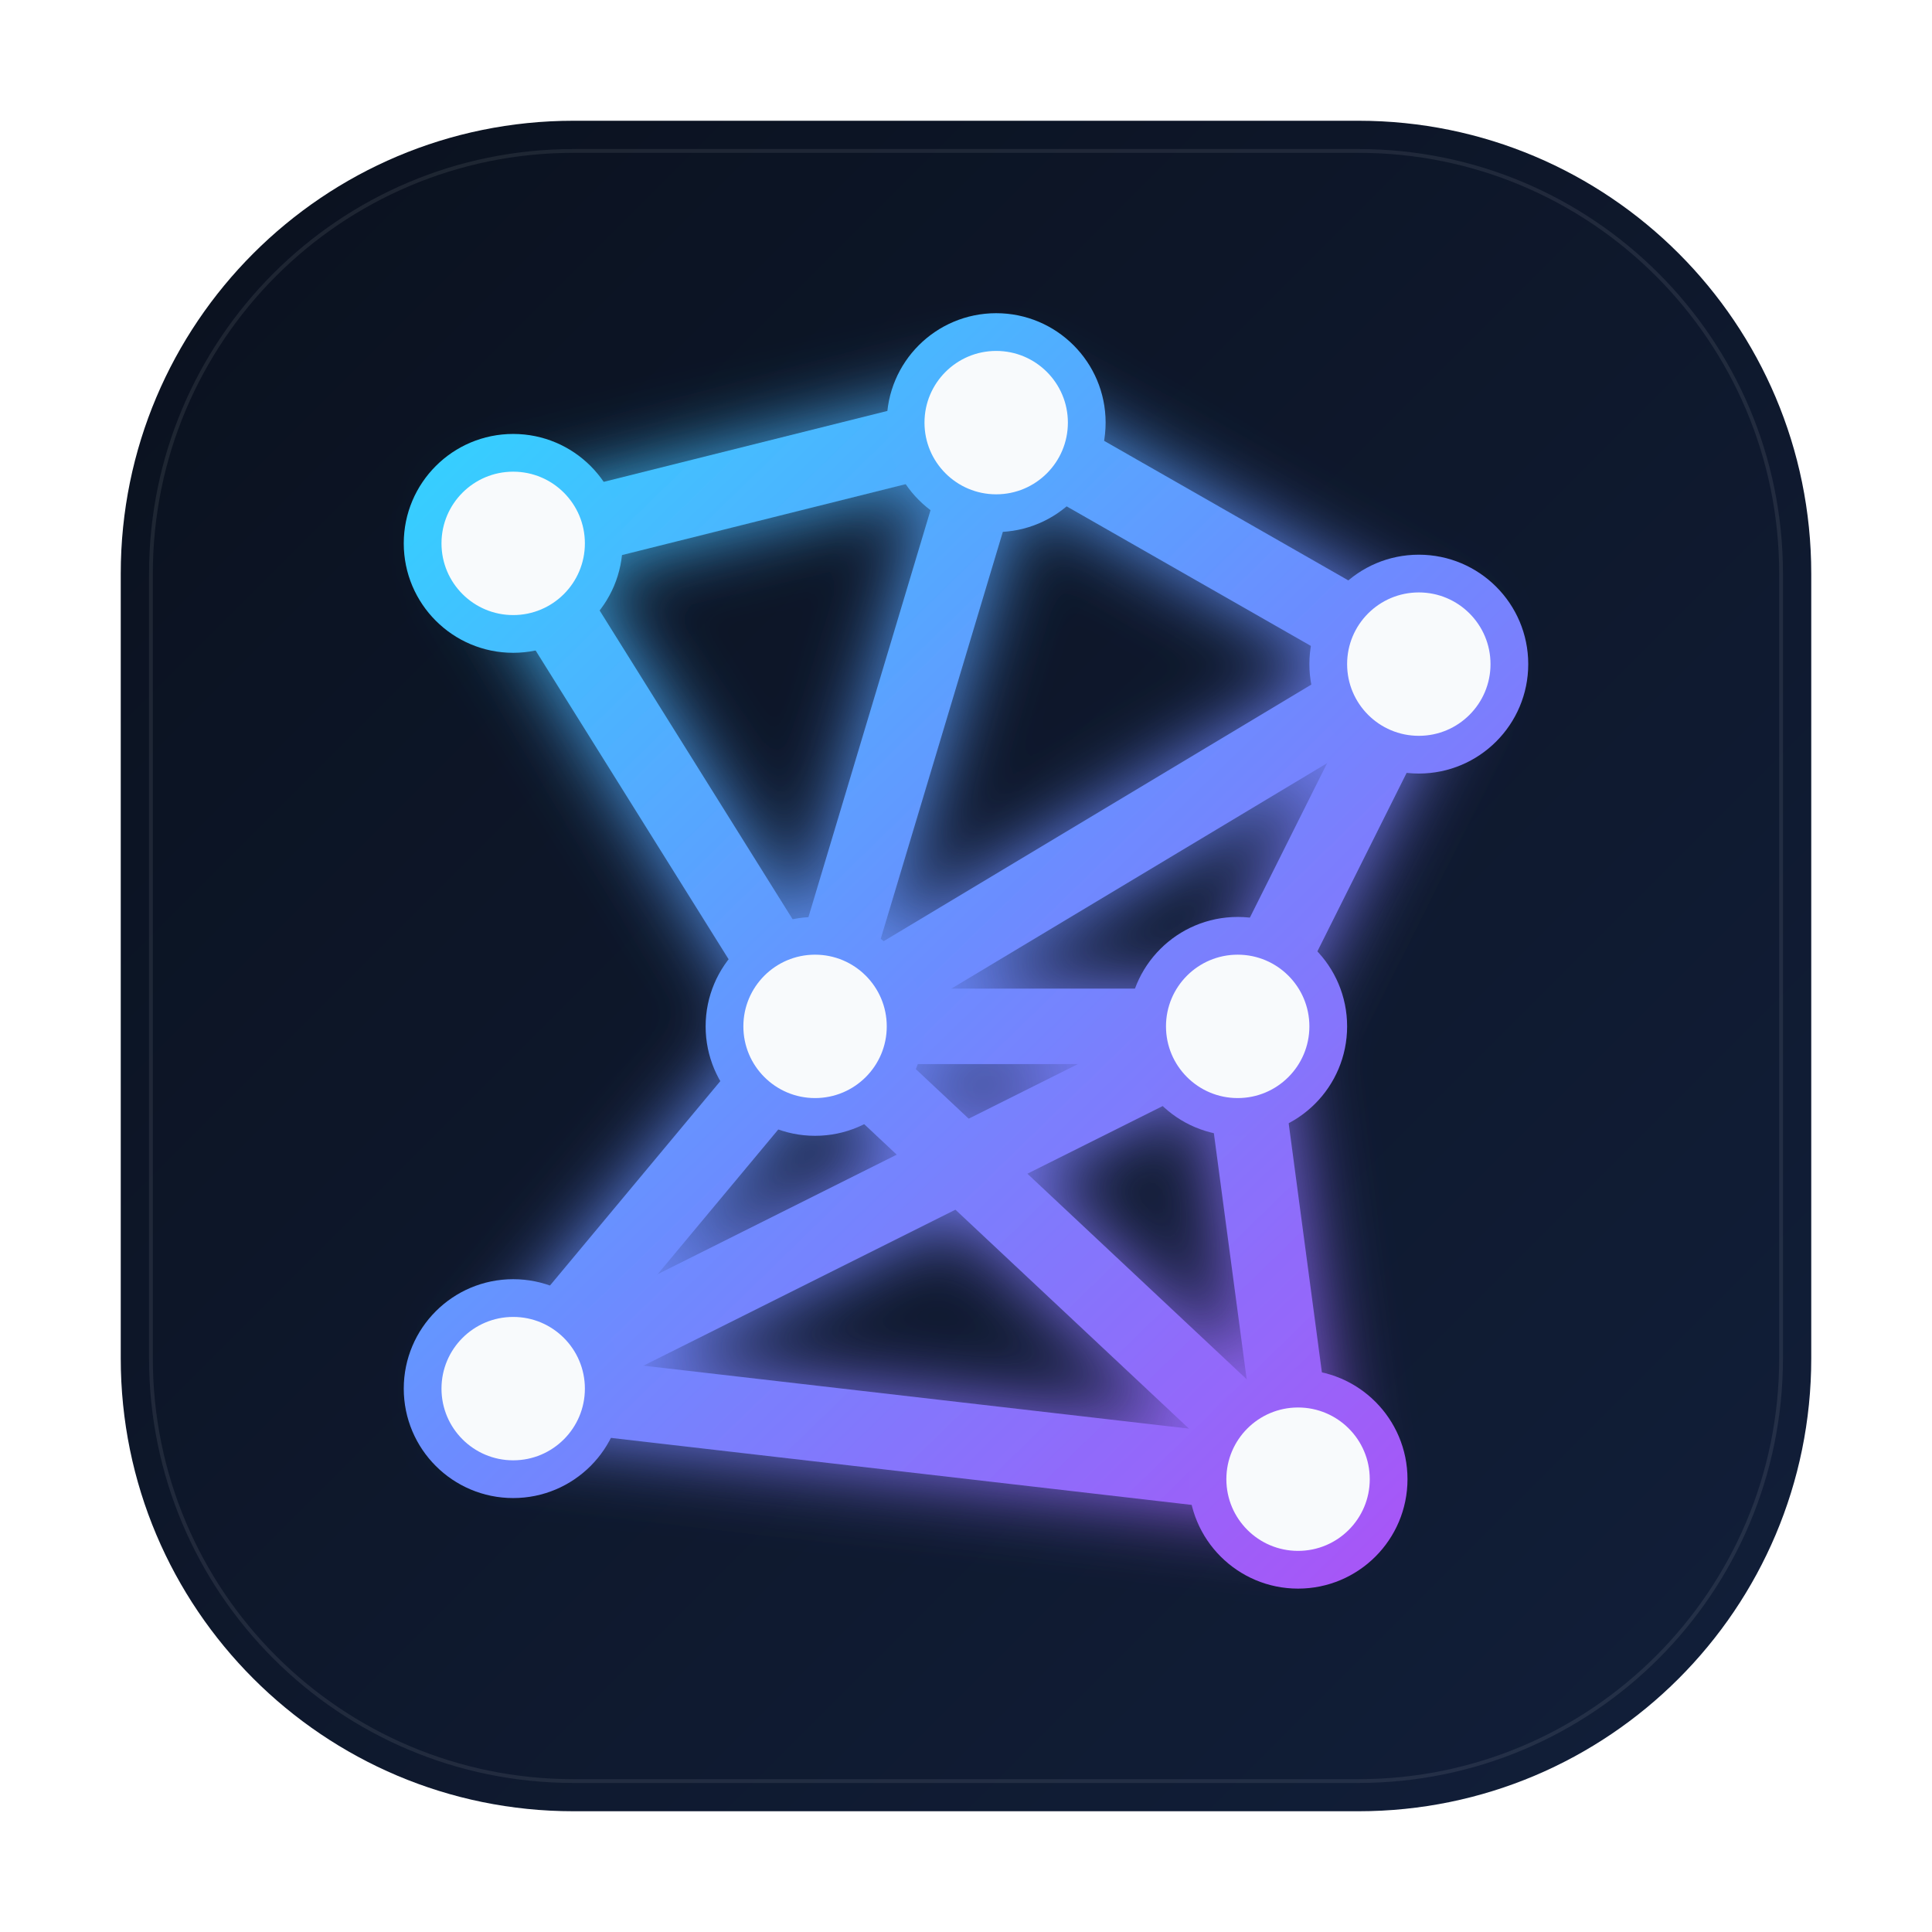
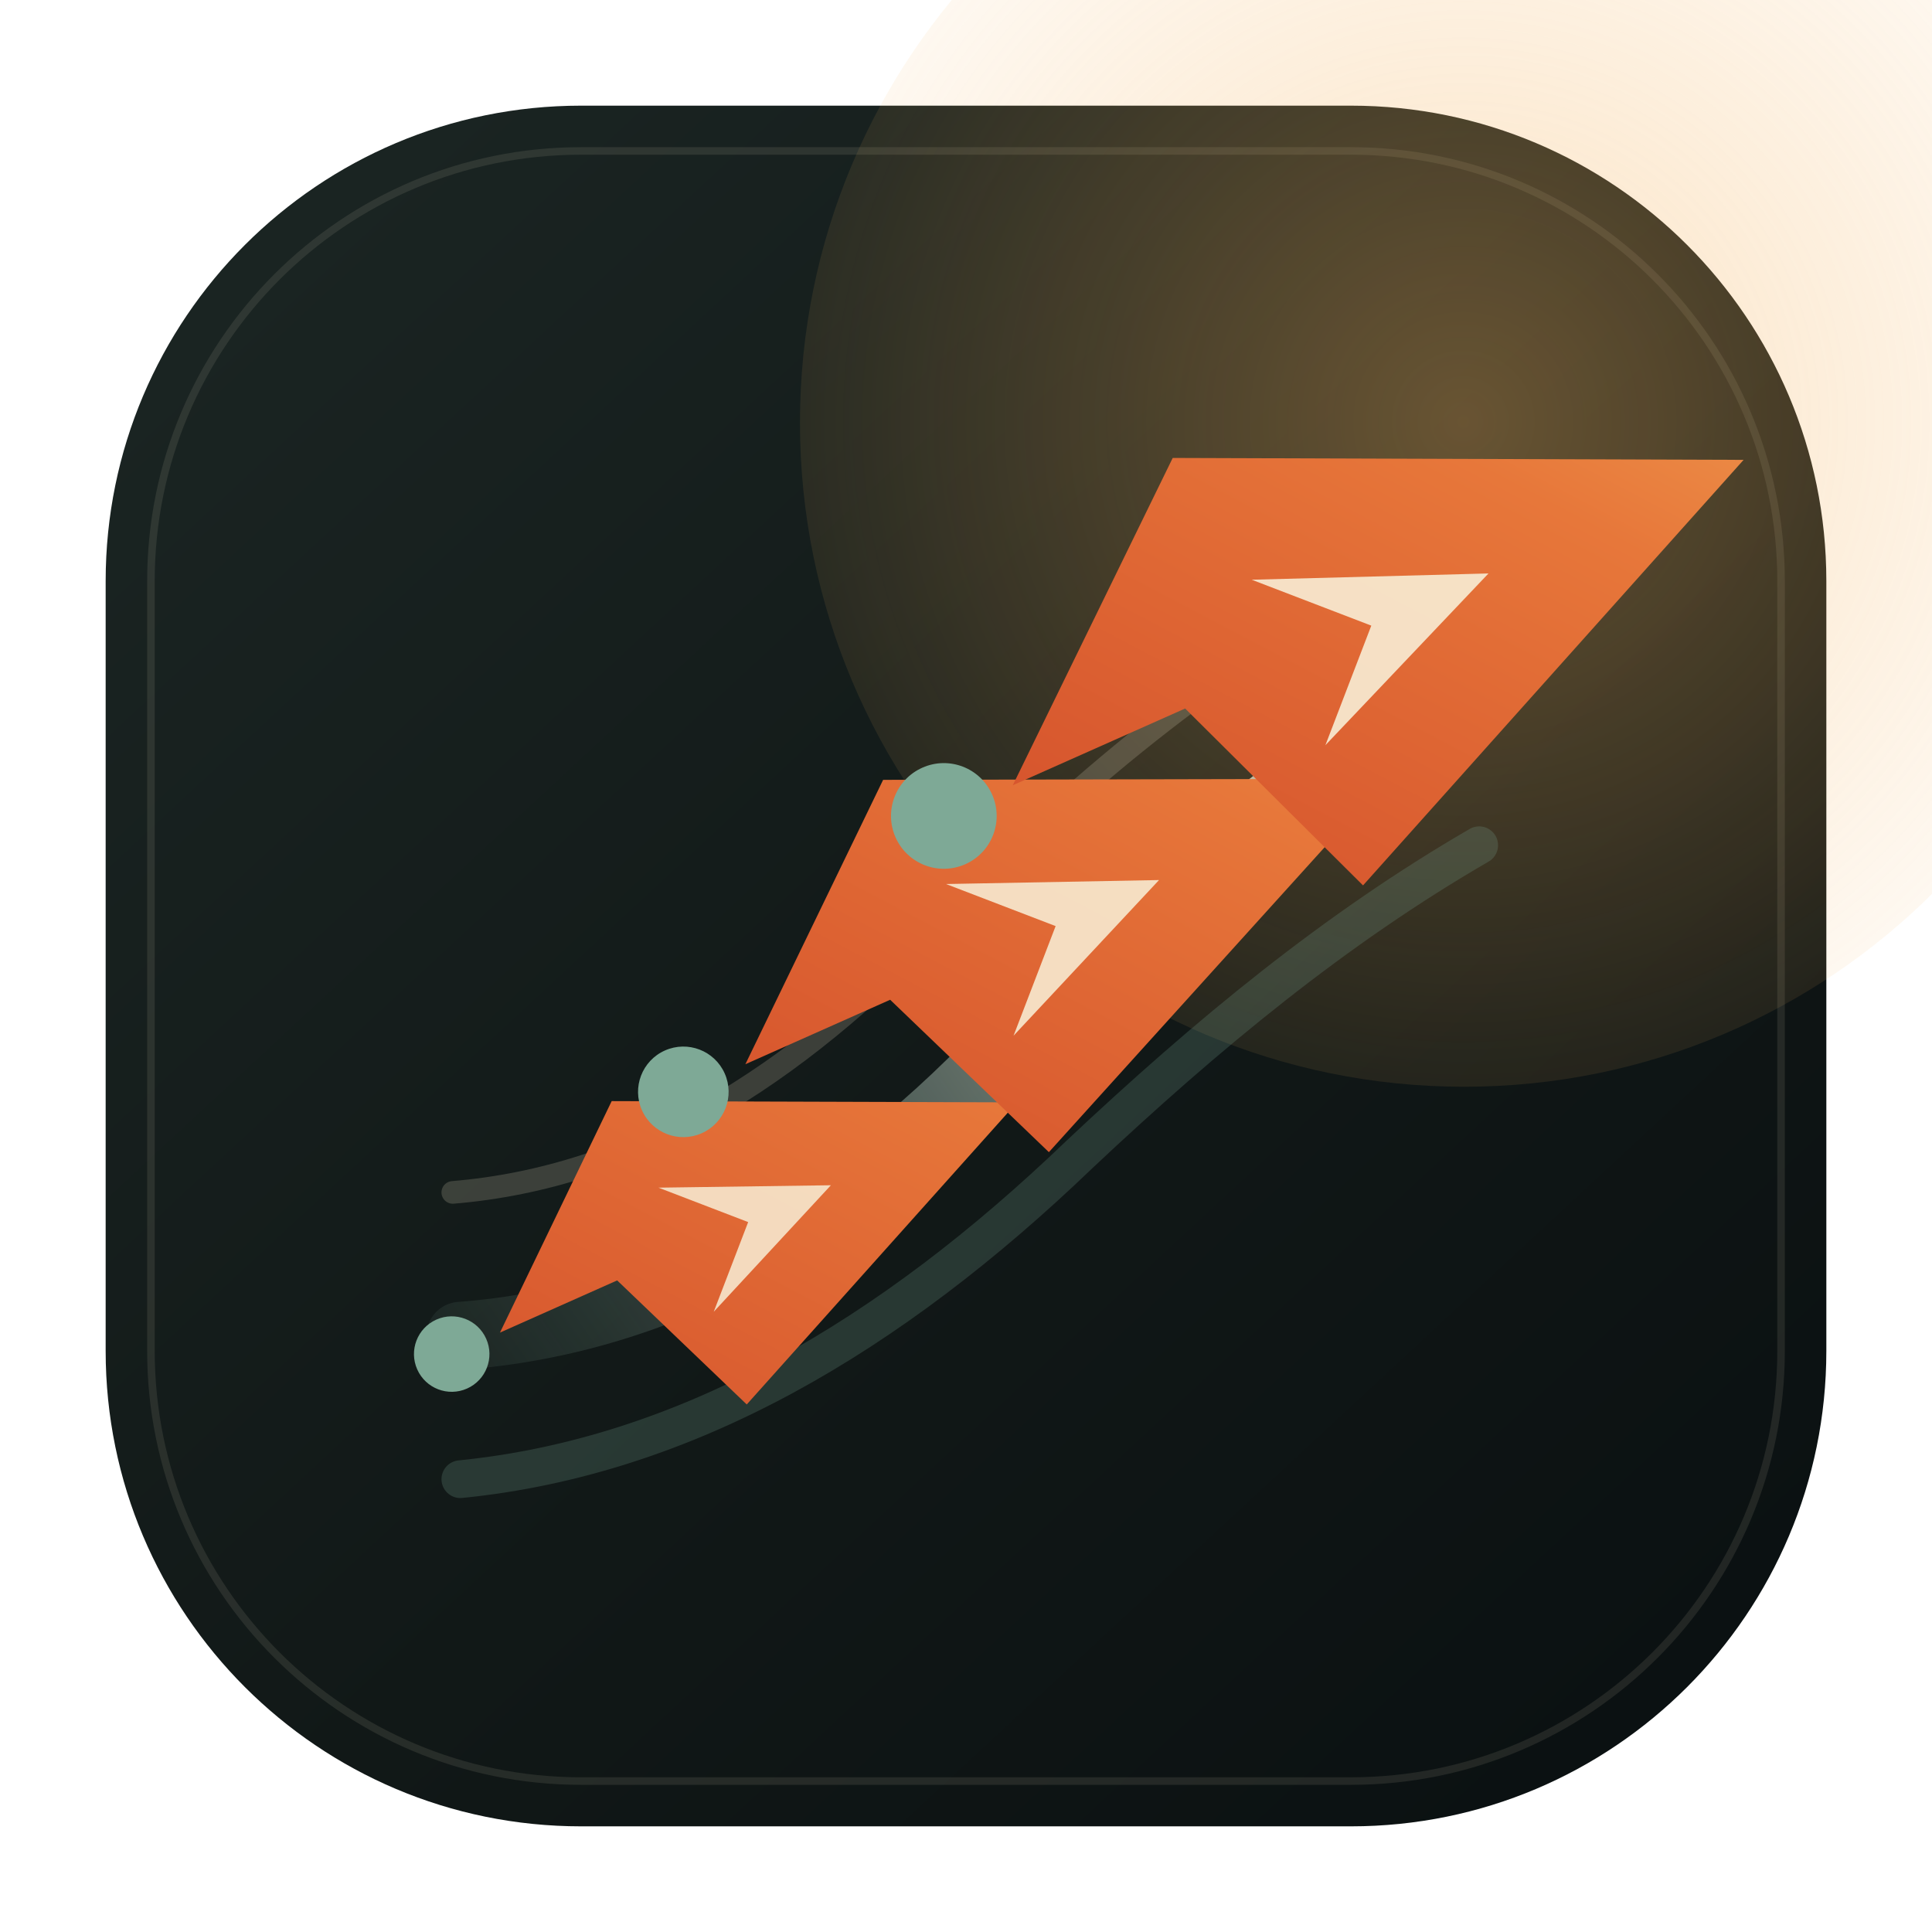
<svg xmlns="http://www.w3.org/2000/svg" width="512" height="512" viewBox="0 0 512 512" fill="none">
  <defs>
-     <linearGradient id="bg" x1="64" y1="64" x2="448" y2="448" gradientUnits="userSpaceOnUse">
-       <stop stop-color="#0B1220" />
-       <stop offset="1" stop-color="#111E38" />
+     <linearGradient id="bg" x1="76" y1="64" x2="436" y2="452" gradientUnits="userSpaceOnUse">
+       <stop stop-color="#1A2422" />
+       <stop offset="0.58" stop-color="#111817" />
+       <stop offset="1" stop-color="#0B1112" />
    </linearGradient>
-     <linearGradient id="mesh" x1="120" y1="112" x2="392" y2="392" gradientUnits="userSpaceOnUse">
-       <stop stop-color="#35D0FF" />
-       <stop offset="0.5" stop-color="#6C8CFF" />
-       <stop offset="1" stop-color="#A855F7" />
+     <radialGradient id="glow" cx="0" cy="0" r="1" gradientUnits="userSpaceOnUse" gradientTransform="translate(388 112) rotate(141.76) scale(232.819)">
+       <stop stop-color="#F5B35D" stop-opacity="0.38" />
+       <stop offset="1" stop-color="#F5B35D" stop-opacity="0" />
+     </radialGradient>
+     <linearGradient id="fleet" x1="146" y1="338" x2="374" y2="158" gradientUnits="userSpaceOnUse">
+       <stop stop-color="#D24C2A" />
+       <stop offset="0.58" stop-color="#E7773A" />
+       <stop offset="1" stop-color="#F5B35D" />
    </linearGradient>
-     <filter id="glow" x="-50%" y="-50%" width="200%" height="200%">
-       <feGaussianBlur stdDeviation="10" result="blur" />
-       <feMerge>
-         <feMergeNode in="blur" />
-         <feMergeNode in="SourceGraphic" />
-       </feMerge>
-     </filter>
+     <linearGradient id="trail" x1="118" y1="366" x2="345" y2="208" gradientUnits="userSpaceOnUse">
+       <stop stop-color="#7EA996" stop-opacity="0.08" />
+       <stop offset="0.5" stop-color="#C5E1D2" stop-opacity="0.35" />
+       <stop offset="1" stop-color="#F7EAD1" stop-opacity="0.75" />
+     </linearGradient>
  </defs>
-   <rect x="32" y="32" width="448" height="448" rx="120" fill="url(#bg)" />
-   <rect x="40" y="40" width="432" height="432" rx="112" stroke="rgba(255,255,255,0.08)" />
-   <g filter="url(#glow)" stroke="url(#mesh)" stroke-width="20" stroke-linecap="round" stroke-linejoin="round">
-     <path d="M136 144L264 112L376 176L328 272L216 272L136 368L344 392" />
-     <path d="M136 144L216 272L344 392" />
-     <path d="M264 112L216 272" />
-     <path d="M376 176L216 272" />
-     <path d="M328 272L136 368" />
-     <path d="M328 272L344 392" />
+   <rect x="28" y="28" width="456" height="456" rx="126" fill="url(#bg)" />
+   <rect x="40" y="40" width="432" height="432" rx="114" stroke="#F7EAD1" stroke-opacity="0.1" stroke-width="2" />
+   <circle cx="388" cy="112" r="176" fill="url(#glow)" />
+   <g stroke-linecap="round" fill="none">
+     <path d="M122 354C176 350 226 322 270 274C308 234 346 204 388 178" stroke="url(#trail)" stroke-width="18" />
+     <path d="M122 392C182 386 236 354 286 306C320 274 354 246 392 224" stroke="#7EA996" stroke-opacity="0.22" stroke-width="10" />
+     <path d="M120 316C168 312 210 286 250 244C290 202 326 176 366 152" stroke="#F7EAD1" stroke-opacity="0.18" stroke-width="6" />
  </g>
-   <g fill="#F8FAFC" stroke="url(#mesh)" stroke-width="10">
-     <circle cx="136" cy="144" r="24" />
-     <circle cx="264" cy="112" r="24" />
-     <circle cx="376" cy="176" r="24" />
-     <circle cx="216" cy="272" r="24" />
-     <circle cx="328" cy="272" r="24" />
-     <circle cx="136" cy="368" r="24" />
-     <circle cx="344" cy="392" r="24" />
+   <g transform="translate(180 332) rotate(-24)">
+     <path d="M-52 0L0 -44L98 0L0 44L-18 0Z" fill="url(#fleet)" />
+     <path d="M2 -18L44 0L2 18L20 0Z" fill="#F7EAD1" fill-opacity="0.88" />
+     <circle cx="-66" cy="0" r="10" fill="#7EA996" />
+   </g>
+   <g transform="translate(256 256) rotate(-24)">
+     <path d="M-64 0L0 -54L122 0L0 54L-22 0Z" fill="url(#fleet)" />
+     <path d="M4 -22L56 0L4 22L26 0Z" fill="#F7EAD1" fill-opacity="0.9" />
+     <circle cx="-82" cy="0" r="12" fill="#7EA996" />
+   </g>
+   <g transform="translate(336 178) rotate(-24)">
+     <path d="M-74 0L0 -62L138 0L0 62L-24 0Z" fill="url(#fleet)" />
+     <path d="M6 -24L64 0L6 24L30 0Z" fill="#F7EAD1" fill-opacity="0.92" />
+     <circle cx="-94" cy="0" r="14" fill="#7EA996" />
  </g>
</svg>
